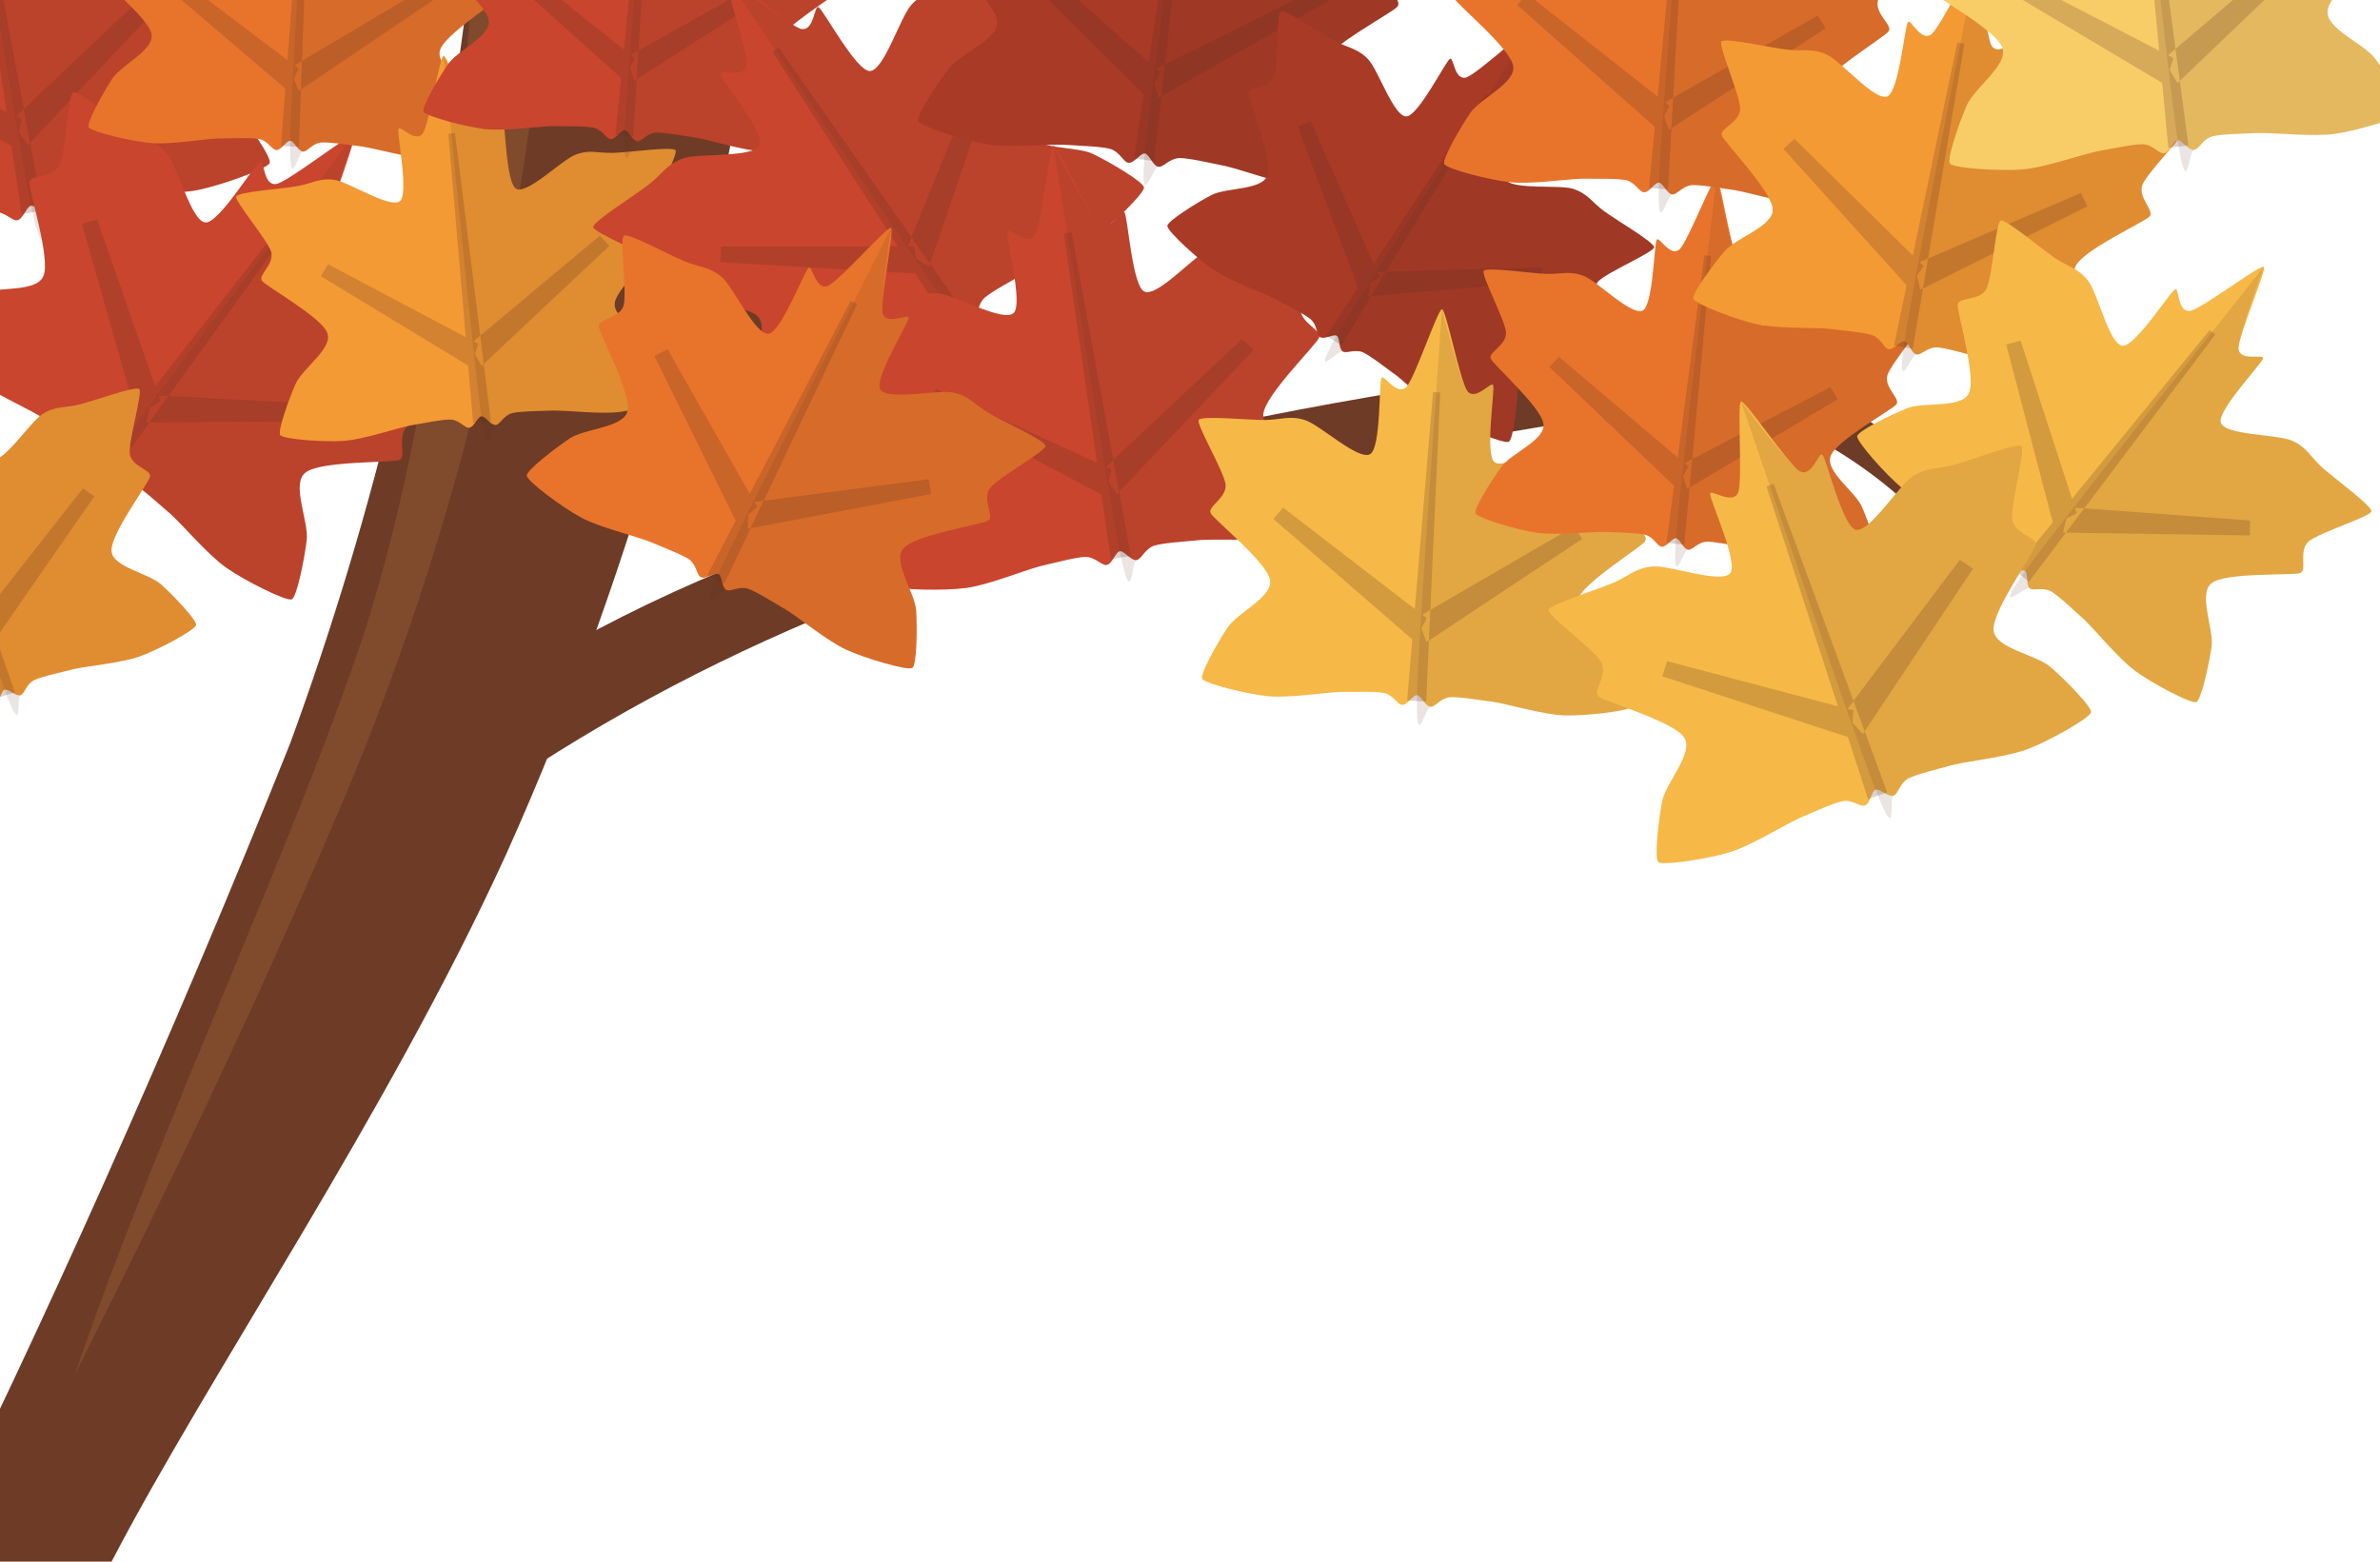
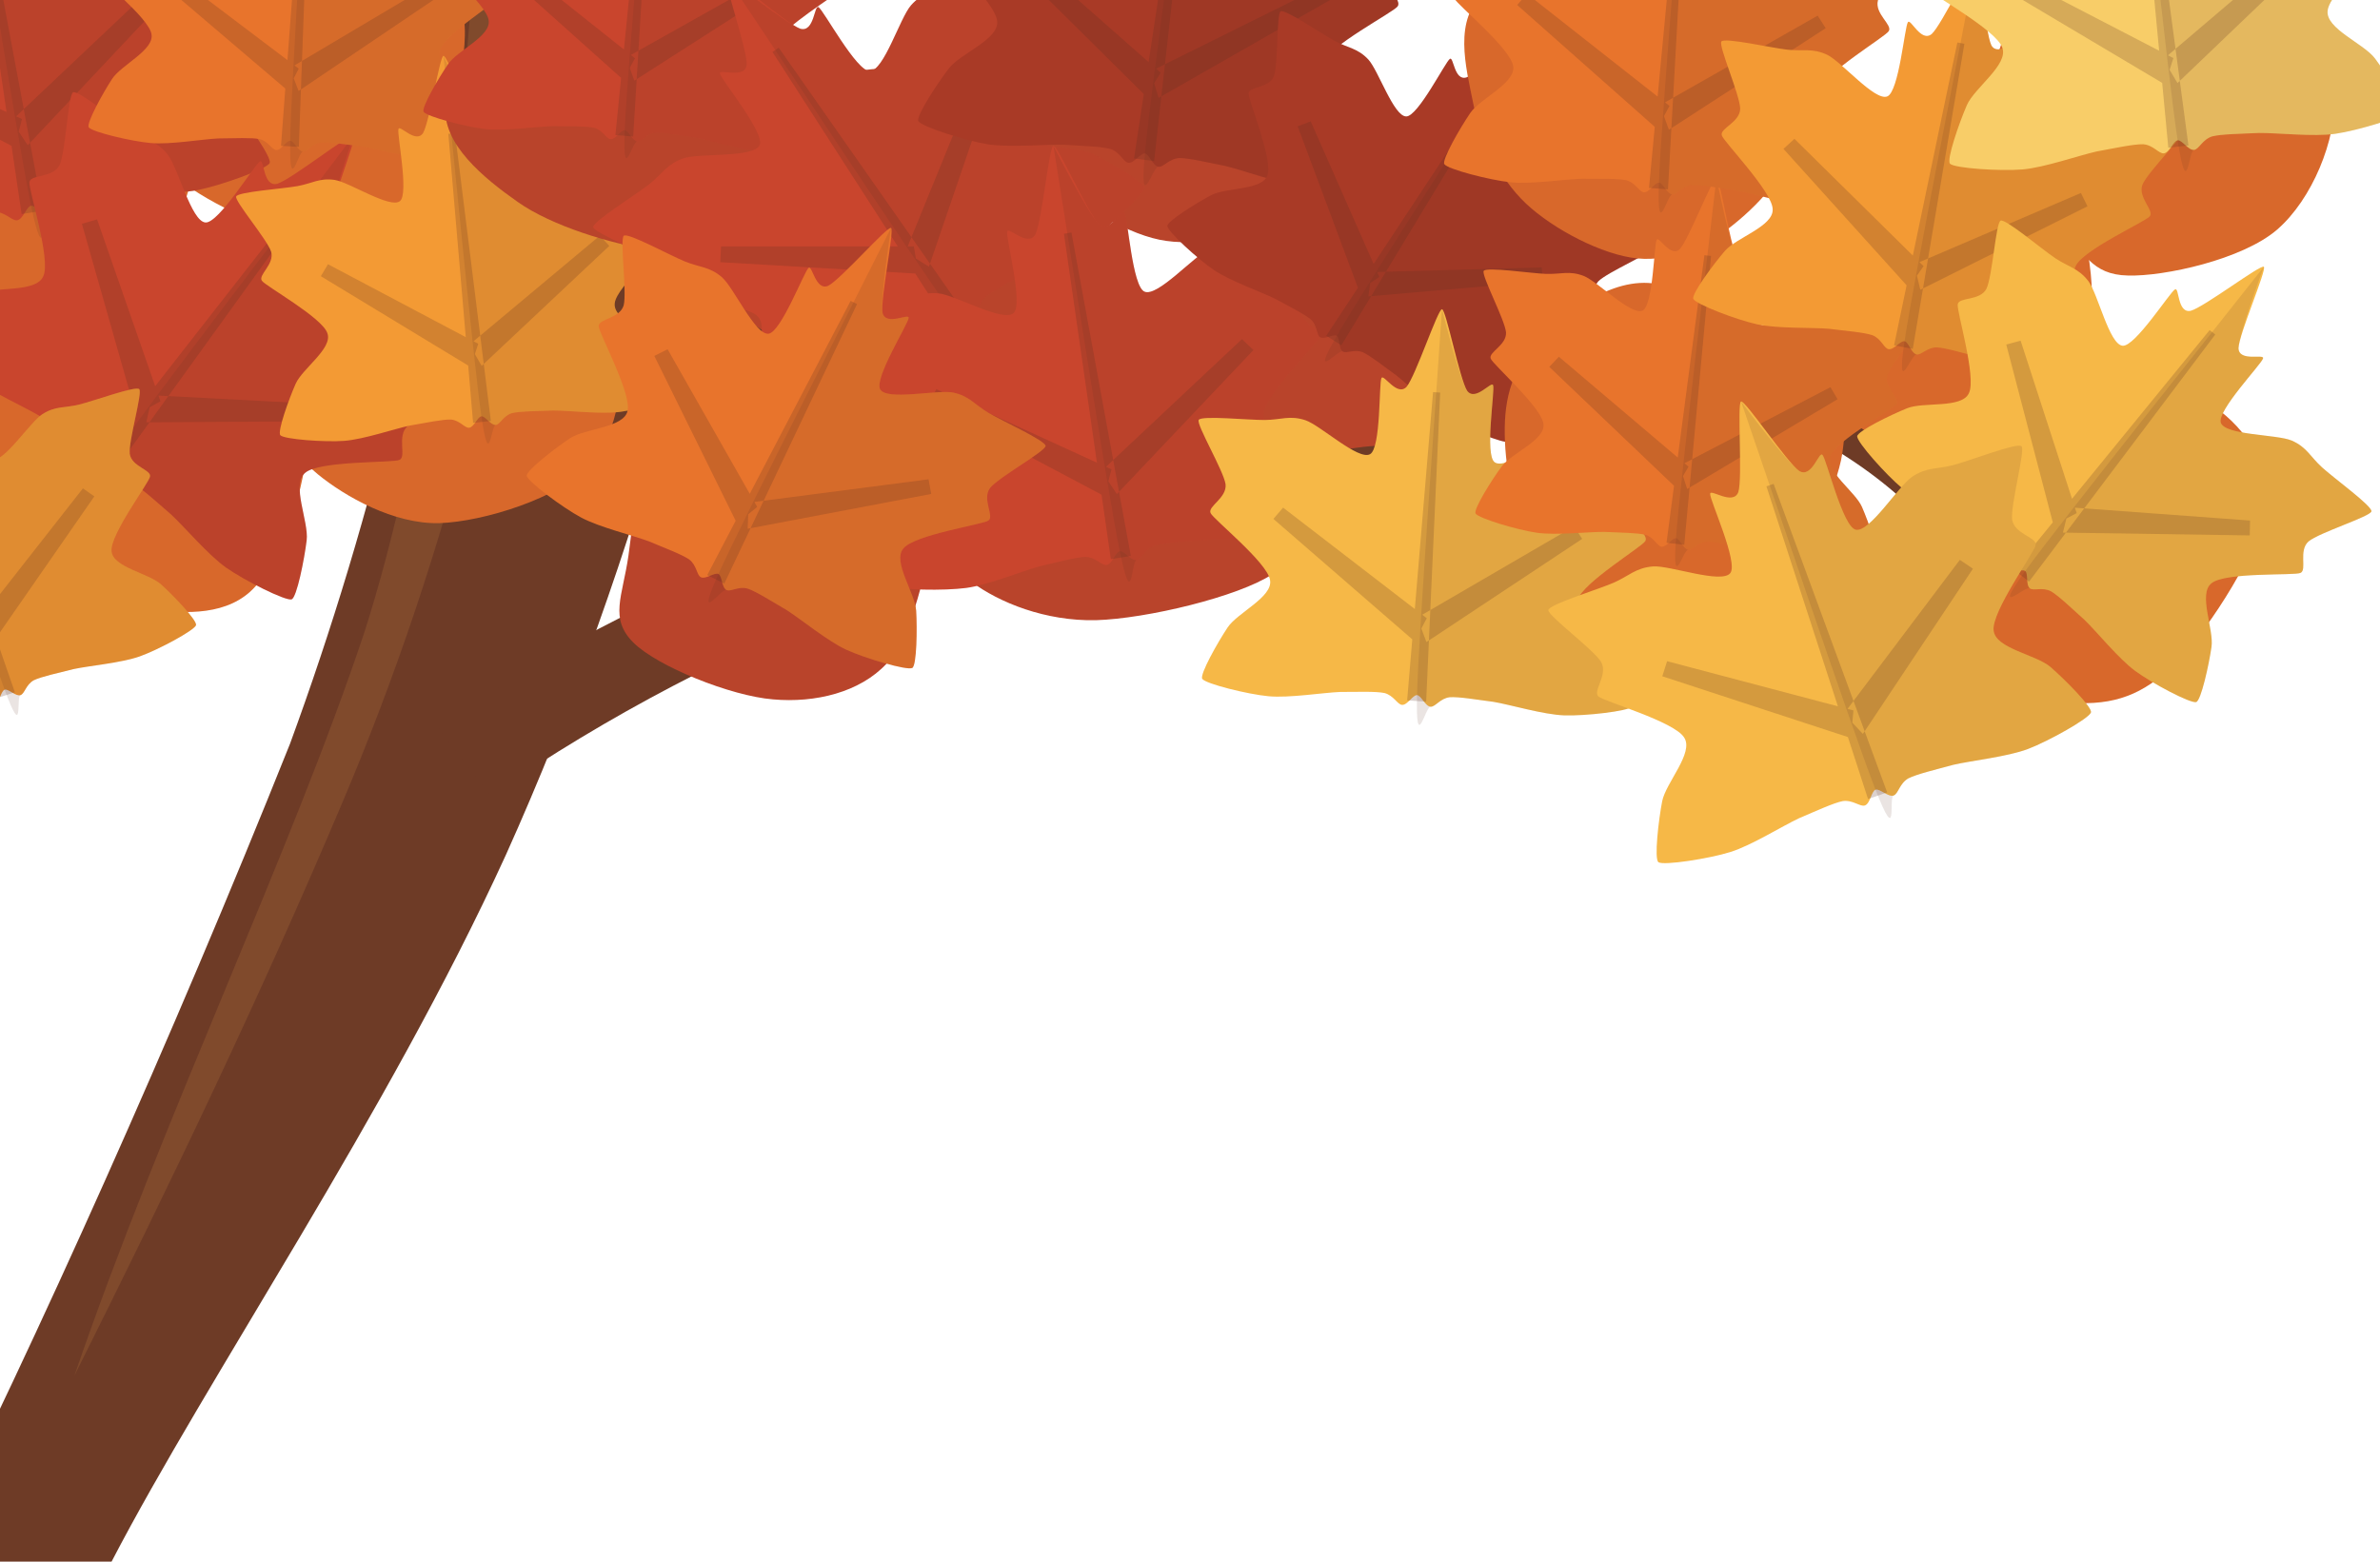
<svg xmlns="http://www.w3.org/2000/svg" viewBox="0 0 640 420">
  <defs>
    <path id="harvest-maple-left-leaf" d="M0 -50C0.7 -50 3.7 -38.5 5.1 -36.6C6.6 -34.8 9.1 -38.6 9.4 -37.8C9.8 -37 8.7 -26 10.5 -24.9C12.4 -23.7 19.1 -29.2 21.7 -29.9C24.4 -30.6 25.8 -29.7 28.5 -29.5C31.2 -29.3 39.2 -29.6 39.6 -28.8C40 -28 34.9 -20.6 34.4 -18.3C34 -16 37.2 -14.4 36.6 -13.3C36.1 -12.3 26.5 -5.6 25.9 -2.7C25.2 0.1 31 3.1 32.5 5.7C34 8.3 36.7 13.9 36.2 14.6C35.6 15.4 28.4 16.7 24.9 16.8C21.4 16.9 15.8 15.6 12.9 15.3C9.9 15.1 7 14.8 5.5 15C3.9 15.3 3.2 16.8 2.4 16.8C1.5 16.8 0.7 15 0 15C-0.7 15 -1.5 16.8 -2.4 16.8C-3.2 16.8 -3.9 15.3 -5.5 15C-7 14.8 -9.9 15.1 -12.9 15.3C-15.8 15.6 -21.4 16.9 -24.9 16.8C-28.4 16.7 -35.6 15.4 -36.2 14.6C-36.7 13.9 -34 8.3 -32.5 5.7C-31 3.1 -25.2 0.1 -25.9 -2.7C-26.5 -5.6 -36.1 -12.3 -36.6 -13.3C-37.2 -14.4 -34 -16 -34.4 -18.3C-34.9 -20.6 -40 -28 -39.6 -28.8C-39.2 -29.6 -31.2 -29.3 -28.5 -29.5C-25.8 -29.7 -24.4 -30.6 -21.7 -29.9C-19.1 -29.2 -12.4 -23.7 -10.5 -24.9C-8.7 -26 -9.8 -37 -9.4 -37.8C-9.1 -38.6 -6.6 -34.8 -5.1 -36.6C-3.7 -38.5 -0.7 -50 0 -50Z" />
    <path id="harvest-maple-left-half" d="M0 -50C0.3 -49.1 3.7 -38.5 5.1 -36.6C6.6 -34.8 9.1 -38.6 9.4 -37.8C9.8 -37 8.7 -26 10.5 -24.9C12.4 -23.7 19.1 -29.2 21.7 -29.9C24.4 -30.6 25.8 -29.7 28.5 -29.5C31.2 -29.3 39.2 -29.6 39.6 -28.8C40 -28 34.9 -20.6 34.4 -18.3C34 -16 37.2 -14.4 36.6 -13.3C36.1 -12.3 26.5 -5.6 25.9 -2.7C25.2 0.1 31 3.1 32.5 5.7C34 8.3 36.7 13.9 36.2 14.6C35.6 15.4 28.4 16.7 24.9 16.8C21.4 16.9 15.8 15.6 12.9 15.3C9.9 15.1 7 14.8 5.5 15C3.9 15.3 3.2 16.8 2.4 16.8C1.5 16.8 0.4 25 0 15C-0.4 5 0 -40.2 0 -50Z" />
    <path id="harvest-maple-left-vein" d="M-1.6 16L-0.6-36L0.6-36L1.6 16ZM-1 6L-26-13L-24.5-15L0.8 2ZM1 6L26-13L24.5-15L-0.8 2Z" />
  </defs>
  <path d="M-20 420C10 360 46 280 78 200C100 140 118 70 128 -20L206 -20C196 60 172 150 136 230C104 300 56 370 30 420Z" fill="#6e3b26" />
  <path d="M128 -20L148 -20C142 70 120 150 92 216C70 268 46 318 20 370C44 300 78 230 98 170C114 120 124 50 128 -20Z" fill="#87502f" opacity="0.7" />
  <path d="M118 196C180 150 260 128 340 112C390 102 440 96 486 92L488 104C440 110 392 118 344 128C264 146 196 170 132 214Z" fill="#6e3b26" />
  <path d="M150 120C200 80 240 50 286 14L296 22C254 60 214 94 164 132Z" fill="#6e3b26" />
  <path d="M330 116C360 130 384 150 400 176L390 182C374 158 352 140 324 128Z" fill="#6e3b26" />
  <path d="M470 96C500 108 526 128 540 150L530 156C516 134 494 118 466 108Z" fill="#6e3b26" />
  <g class="harvest-sway harvest-sway-0" style="transform-box: view-box; transform-origin: 130px 200px">
+     <path d="M52.7 34.4C52.3 43.1 52.1 55 44.2 62.4C36.4 69.8 16.6 77.5 5.5 79C-5.6 80.5 -14.6 78.8 -22.3 71.5C-30.1 64.2 -40.9 46.4 -40.8 35.2C-40.8 24 -30.8 11.2 -22.1 4.2C-13.3 -2.8 0.6 -7.8 11.9 -6.8C23.3 -5.9 39.4 3 46.2 9.9C53 16.8 53 25.6 52.7 34.4Z" fill="#d8682b" />
+     <path d="M125 9.6C124.8 22 118.4 45 110.2 53.6C102 62.2 86.9 62.6 75.8 61.1C64.7 59.6 50.3 50.9 43.5 44.6C36.7 38.4 36 33.2 35.1 23.6C34.2 14 29.4 -4.3 38.2 -12.9C47 -21.4 75.6 -26.1 87.9 -27.5C100.1 -28.9 105.7 -27.3 111.9 -21.2C118.1 -15 125.3 -2.9 125 9.6Z" fill="#d8682b" />
+     <path d="M82.6 117.4C82.6 131 75.6 150.1 68.6 157.8C61.6 165.6 49.8 165.2 40.6 163.8C31.4 162.4 21.4 156.9 13.3 149.6C5.2 142.3 -5.7 131 -8 120.1C-10.2 109.2 -6.9 91.9 -0.1 84.2C6.7 76.5 21.3 75.4 32.7 74C44.1 72.7 60.2 68.9 68.5 76.2C76.8 83.4 82.6 103.8 82.6 117.4Z" fill="#d8682b" />
+     <path d="M166.8 89.4C168.4 99.6 166.5 116.8 158.4 125.4C150.3 133.9 130.2 140.3 118.1 140.7C105.9 141 92.7 133.5 85.4 127.5C78.2 121.4 73.9 115.4 74.4 104.4C75 93.5 80.1 71.2 88.9 61.8C97.7 52.4 117.4 47.6 127.3 48C137.3 48.4 142.3 57.2 148.9 64.1C155.4 71.1 165.2 79.2 166.8 89.4Z" fill="#d8682b" />
    <use href="#harvest-maple-left-leaf" transform="translate(3.9 28.7) rotate(-9.5) scale(1.8)" fill="#c9452d" />
    <use href="#harvest-maple-left-half" transform="translate(3.9 28.7) rotate(-9.5) scale(1.8)" fill="#5B2E1F" opacity="0.13" />
    <use href="#harvest-maple-left-vein" transform="translate(3.9 28.7) rotate(-9.5) scale(1.8)" fill="#5B2E1F" opacity="0.22" />
    <use href="#harvest-maple-left-leaf" transform="translate(44.1 104.4) rotate(36.9) scale(1.7)" fill="#c9452d" />
    <use href="#harvest-maple-left-half" transform="translate(44.1 104.4) rotate(36.9) scale(1.7)" fill="#5B2E1F" opacity="0.13" />
    <use href="#harvest-maple-left-vein" transform="translate(44.1 104.4) rotate(36.9) scale(1.7)" fill="#5B2E1F" opacity="0.22" />
    <use href="#harvest-maple-left-leaf" transform="translate(79.3 15.4) rotate(3.2) scale(1.5)" fill="#e8742c" />
    <use href="#harvest-maple-left-half" transform="translate(79.3 15.4) rotate(3.2) scale(1.5)" fill="#5B2E1F" opacity="0.13" />
    <use href="#harvest-maple-left-vein" transform="translate(79.3 15.4) rotate(3.2) scale(1.5)" fill="#5B2E1F" opacity="0.22" />
    <use href="#harvest-maple-left-leaf" transform="translate(127.1 89.6) rotate(-6) scale(1.5)" fill="#f39a34" />
    <use href="#harvest-maple-left-half" transform="translate(127.1 89.6) rotate(-6) scale(1.5)" fill="#5B2E1F" opacity="0.13" />
    <use href="#harvest-maple-left-vein" transform="translate(127.1 89.6) rotate(-6) scale(1.5)" fill="#5B2E1F" opacity="0.22" />
    <use href="#harvest-maple-left-leaf" transform="translate(-5.7 164.1) rotate(-18) scale(1.5)" fill="#f39a34" />
    <use href="#harvest-maple-left-half" transform="translate(-5.7 164.1) rotate(-18) scale(1.5)" fill="#5B2E1F" opacity="0.13" />
    <use href="#harvest-maple-left-vein" transform="translate(-5.7 164.1) rotate(-18) scale(1.5)" fill="#5B2E1F" opacity="0.22" />
  </g>
  <g class="harvest-sway harvest-sway-1" style="transform-box: view-box; transform-origin: 260px 130px">
+     <path d="M214.7 34.7C214.5 45 207.9 57.8 201.2 63.2C194.6 68.6 185 68.6 174.7 67.1C164.4 65.6 148.4 60.8 139.2 54.3C130.1 47.9 118.8 38.7 119.8 28.4C120.7 18 138 -0.2 145.2 -7.6C152.3 -15.1 153.3 -17.8 162.9 -16.3C172.4 -14.9 193.7 -7.3 202.3 1.2C211 9.7 214.9 24.3 214.7 34.7Z" fill="#b9442b" />
+     <path d="M289.3 75.2C287.6 85.4 275.1 92.6 267.5 99.1C259.8 105.6 253.2 115.6 243.3 114.2C233.4 112.9 216.8 97.9 207.9 91C199.1 84.1 191.2 81.6 190.1 72.7C189 63.8 193.7 46.8 201.5 37.8C209.3 28.8 224.1 18.5 236.8 18.5C249.4 18.5 268.9 28.5 277.6 38C286.4 47.4 291 65 289.3 75.2Z" fill="#b9442b" />
+     <path d="M353.8 22.7C354 34.8 348.3 49 341.6 56C334.9 63 323.6 66.2 313.7 64.8C303.8 63.5 290.9 55.5 282.1 47.8C273.4 40.2 263 29 261.3 19C259.6 8.9 264.1 -5.2 271.8 -12.7C279.5 -20.2 296 -25.6 307.5 -26.3C319 -26.9 333 -24.7 340.7 -16.5C348.5 -8.4 353.7 10.6 353.8 22.7Z" fill="#b9442b" />
+     <path d="M350.2 130.2C351.7 139.6 351.5 148.3 342.2 154.4C333 160.5 308.3 166.4 294.7 166.8C281.2 167.1 268.7 162.1 261.1 156.4C253.5 150.6 248.4 142.5 249.2 132.4C250 122.3 257.2 104.7 266.2 95.7C275.1 86.6 291.7 77.5 303 78C314.2 78.4 325.8 89.7 333.7 98.4C341.6 107.1 348.8 120.9 350.2 130.2Z" fill="#b9442b" />
+     <path d="M416.7 71.3C416.5 83.2 404.5 107.4 396.8 115.5C389.1 123.6 379.9 119.6 370.3 119.9C360.7 120.2 346.4 125.3 339.2 117.3C332 109.2 327.3 84.4 327 71.6C326.6 58.8 328.8 47 337.2 40.6C345.5 34.1 367 32.5 377.1 33C387.2 33.5 391.2 37.4 397.8 43.8C404.4 50.1 416.8 59.3 416.7 71.3Z" fill="#b9442b" />
+     <path d="M251.3 141.7C249.1 151.8 245.7 170.7 238.4 178.5C231.2 186.2 219.3 189.1 207.9 188.1C196.5 187.2 176.7 179.2 170.3 172.8C163.8 166.3 167.4 160.5 169 149.4C170.5 138.2 173.1 113.4 179.5 105.9C185.9 98.4 195.3 102.4 207.3 104.4C219.3 106.4 244.4 111.6 251.7 117.8C259.1 124 253.6 131.6 251.3 141.7Z" fill="#b9442b" />
    <use href="#harvest-maple-left-leaf" transform="translate(169.8 12.6) rotate(4.6) scale(1.5)" fill="#c9452d" />
    <use href="#harvest-maple-left-half" transform="translate(169.8 12.6) rotate(4.6) scale(1.5)" fill="#5B2E1F" opacity="0.13" />
    <use href="#harvest-maple-left-vein" transform="translate(169.8 12.6) rotate(4.6) scale(1.5)" fill="#5B2E1F" opacity="0.22" />
    <use href="#harvest-maple-left-leaf" transform="translate(242.7 64.2) rotate(-33.9) scale(1.7)" fill="#c9452d" />
    <use href="#harvest-maple-left-half" transform="translate(242.7 64.2) rotate(-33.9) scale(1.7)" fill="#5B2E1F" opacity="0.13" />
    <use href="#harvest-maple-left-vein" transform="translate(242.7 64.2) rotate(-33.9) scale(1.7)" fill="#5B2E1F" opacity="0.22" />
    <use href="#harvest-maple-left-leaf" transform="translate(311.2 16) rotate(7.5) scale(1.7)" fill="#a93a26" />
    <use href="#harvest-maple-left-half" transform="translate(311.2 16) rotate(7.5) scale(1.7)" fill="#5B2E1F" opacity="0.13" />
    <use href="#harvest-maple-left-vein" transform="translate(311.2 16) rotate(7.5) scale(1.7)" fill="#5B2E1F" opacity="0.22" />
    <use href="#harvest-maple-left-leaf" transform="translate(297 123.1) rotate(-9.3) scale(1.7)" fill="#c9452d" />
    <use href="#harvest-maple-left-half" transform="translate(297 123.1) rotate(-9.3) scale(1.7)" fill="#5B2E1F" opacity="0.13" />
    <use href="#harvest-maple-left-vein" transform="translate(297 123.1) rotate(-9.3) scale(1.7)" fill="#5B2E1F" opacity="0.22" />
    <use href="#harvest-maple-left-leaf" transform="translate(371.5 71.3) rotate(32.3) scale(1.5)" fill="#a93a26" />
    <use href="#harvest-maple-left-half" transform="translate(371.5 71.3) rotate(32.3) scale(1.5)" fill="#5B2E1F" opacity="0.13" />
    <use href="#harvest-maple-left-vein" transform="translate(371.5 71.3) rotate(32.3) scale(1.5)" fill="#5B2E1F" opacity="0.22" />
    <use href="#harvest-maple-left-leaf" transform="translate(203.9 132.9) rotate(26.5) scale(1.6)" fill="#e8742c" />
    <use href="#harvest-maple-left-half" transform="translate(203.9 132.9) rotate(26.5) scale(1.6)" fill="#5B2E1F" opacity="0.13" />
    <use href="#harvest-maple-left-vein" transform="translate(203.9 132.9) rotate(26.5) scale(1.6)" fill="#5B2E1F" opacity="0.22" />
  </g>
  <g class="harvest-sway harvest-sway-2" style="transform-box: view-box; transform-origin: 440px 100px">
+     <path d="M495.4 122C493.9 131.6 486.4 146.8 478.9 156C471.3 165.1 460.3 176.7 450 177C439.6 177.4 424 167.2 416.5 157.8C409 148.5 405.6 131.4 404.8 120.7C404.1 110.1 405.4 101.6 411.8 94.1C418.2 86.7 430.7 75.4 443.3 76.1C455.9 76.9 478.9 90.9 487.5 98.5C496.2 106.2 496.8 112.4 495.4 122Z" fill="#d8682b" />
+     <path d="M484.1 33.7C482.7 44.6 473.7 54.3 466.4 60.2C459.1 66.2 449.7 70.4 440.3 69.5C431 68.6 417.7 61.7 410.3 54.7C402.9 47.7 397.9 36.9 396.1 27.5C394.2 18 390.7 5.2 399.2 -2C407.7 -9.2 434.4 -15.1 446.9 -15.6C459.5 -16.1 468.2 -13.2 474.4 -5C480.6 3.2 485.4 22.9 484.1 33.7Z" fill="#d8682b" />
+     <path d="M562.5 81.6C561.8 94.2 553 106.7 546.3 113.7C539.5 120.6 530.6 123.9 521.9 123.3C513.2 122.6 501.6 117.5 494.1 109.8C486.6 102.2 477.6 88.7 477 77.3C476.4 66 483.5 49.5 490.4 42C497.2 34.6 508 33.1 518 32.5C527.9 31.9 542.8 30 550.2 38.2C557.6 46.4 563.1 69 562.5 81.6Z" fill="#d8682b" />
+     <path d="M627.8 25.6C628.3 37.7 621.7 53.6 612.4 61.7C603.1 69.8 581.9 74.4 572.2 74.1C562.5 73.9 560.2 68 554 60.2C547.9 52.3 535.5 39.2 535.2 26.8C535 14.4 545.2 -6.5 552.6 -14C560 -21.6 570 -18.9 579.4 -18.4C588.9 -17.8 601.4 -18.1 609.5 -10.8C617.6 -3.4 627.3 13.6 627.8 25.6Z" fill="#d8682b" />
+     <path d="M609.2 136.7C607.6 147.9 594.4 168.5 586.1 177.2C577.8 185.9 570.2 189.4 559.1 189.1C548.1 188.8 527.4 182.1 519.8 175.5C512.1 168.9 511.5 159.8 513.1 149.7C514.6 139.7 521.5 123.3 529.1 115.2C536.7 107.1 547.7 102.1 558.8 101.2C569.9 100.2 587.2 103.6 595.6 109.5C604 115.4 610.8 125.4 609.2 136.7Z" fill="#d8682b" />
    <use href="#harvest-maple-left-leaf" transform="translate(382.6 163) rotate(3.7) scale(1.6)" fill="#f6b847" />
    <use href="#harvest-maple-left-half" transform="translate(382.6 163) rotate(3.7) scale(1.6)" fill="#5B2E1F" opacity="0.13" />
    <use href="#harvest-maple-left-vein" transform="translate(382.6 163) rotate(3.7) scale(1.6)" fill="#5B2E1F" opacity="0.22" />
    <use href="#harvest-maple-left-leaf" transform="translate(453.2 122.4) rotate(6.4) scale(1.5)" fill="#e8742c" />
    <use href="#harvest-maple-left-half" transform="translate(453.2 122.4) rotate(6.4) scale(1.5)" fill="#5B2E1F" opacity="0.13" />
    <use href="#harvest-maple-left-vein" transform="translate(453.2 122.4) rotate(6.4) scale(1.5)" fill="#5B2E1F" opacity="0.22" />
    <use href="#harvest-maple-left-leaf" transform="translate(447.9 25.2) rotate(4.3) scale(1.6)" fill="#e8742c" />
    <use href="#harvest-maple-left-half" transform="translate(447.9 25.2) rotate(4.3) scale(1.6)" fill="#5B2E1F" opacity="0.13" />
    <use href="#harvest-maple-left-vein" transform="translate(447.9 25.2) rotate(4.3) scale(1.6)" fill="#5B2E1F" opacity="0.22" />
    <use href="#harvest-maple-left-leaf" transform="translate(516.6 68.2) rotate(10.7) scale(1.6)" fill="#f39a34" />
    <use href="#harvest-maple-left-half" transform="translate(516.6 68.2) rotate(10.7) scale(1.6)" fill="#5B2E1F" opacity="0.13" />
    <use href="#harvest-maple-left-vein" transform="translate(516.6 68.2) rotate(10.7) scale(1.6)" fill="#5B2E1F" opacity="0.22" />
    <use href="#harvest-maple-left-leaf" transform="translate(582.7 12.4) rotate(-6.5) scale(1.7)" fill="#f8cd68" />
    <use href="#harvest-maple-left-half" transform="translate(582.7 12.4) rotate(-6.5) scale(1.7)" fill="#5B2E1F" opacity="0.13" />
    <use href="#harvest-maple-left-vein" transform="translate(582.7 12.4) rotate(-6.5) scale(1.7)" fill="#5B2E1F" opacity="0.22" />
    <use href="#harvest-maple-left-leaf" transform="translate(559.4 134.7) rotate(38.1) scale(1.6)" fill="#f6b847" />
    <use href="#harvest-maple-left-half" transform="translate(559.4 134.7) rotate(38.1) scale(1.6)" fill="#5B2E1F" opacity="0.13" />
    <use href="#harvest-maple-left-vein" transform="translate(559.4 134.7) rotate(38.1) scale(1.6)" fill="#5B2E1F" opacity="0.22" />
    <use href="#harvest-maple-left-leaf" transform="translate(496 188.3) rotate(-19.1) scale(1.7)" fill="#f6b847" />
    <use href="#harvest-maple-left-half" transform="translate(496 188.3) rotate(-19.1) scale(1.7)" fill="#5B2E1F" opacity="0.13" />
    <use href="#harvest-maple-left-vein" transform="translate(496 188.3) rotate(-19.1) scale(1.7)" fill="#5B2E1F" opacity="0.22" />
  </g>
</svg>
